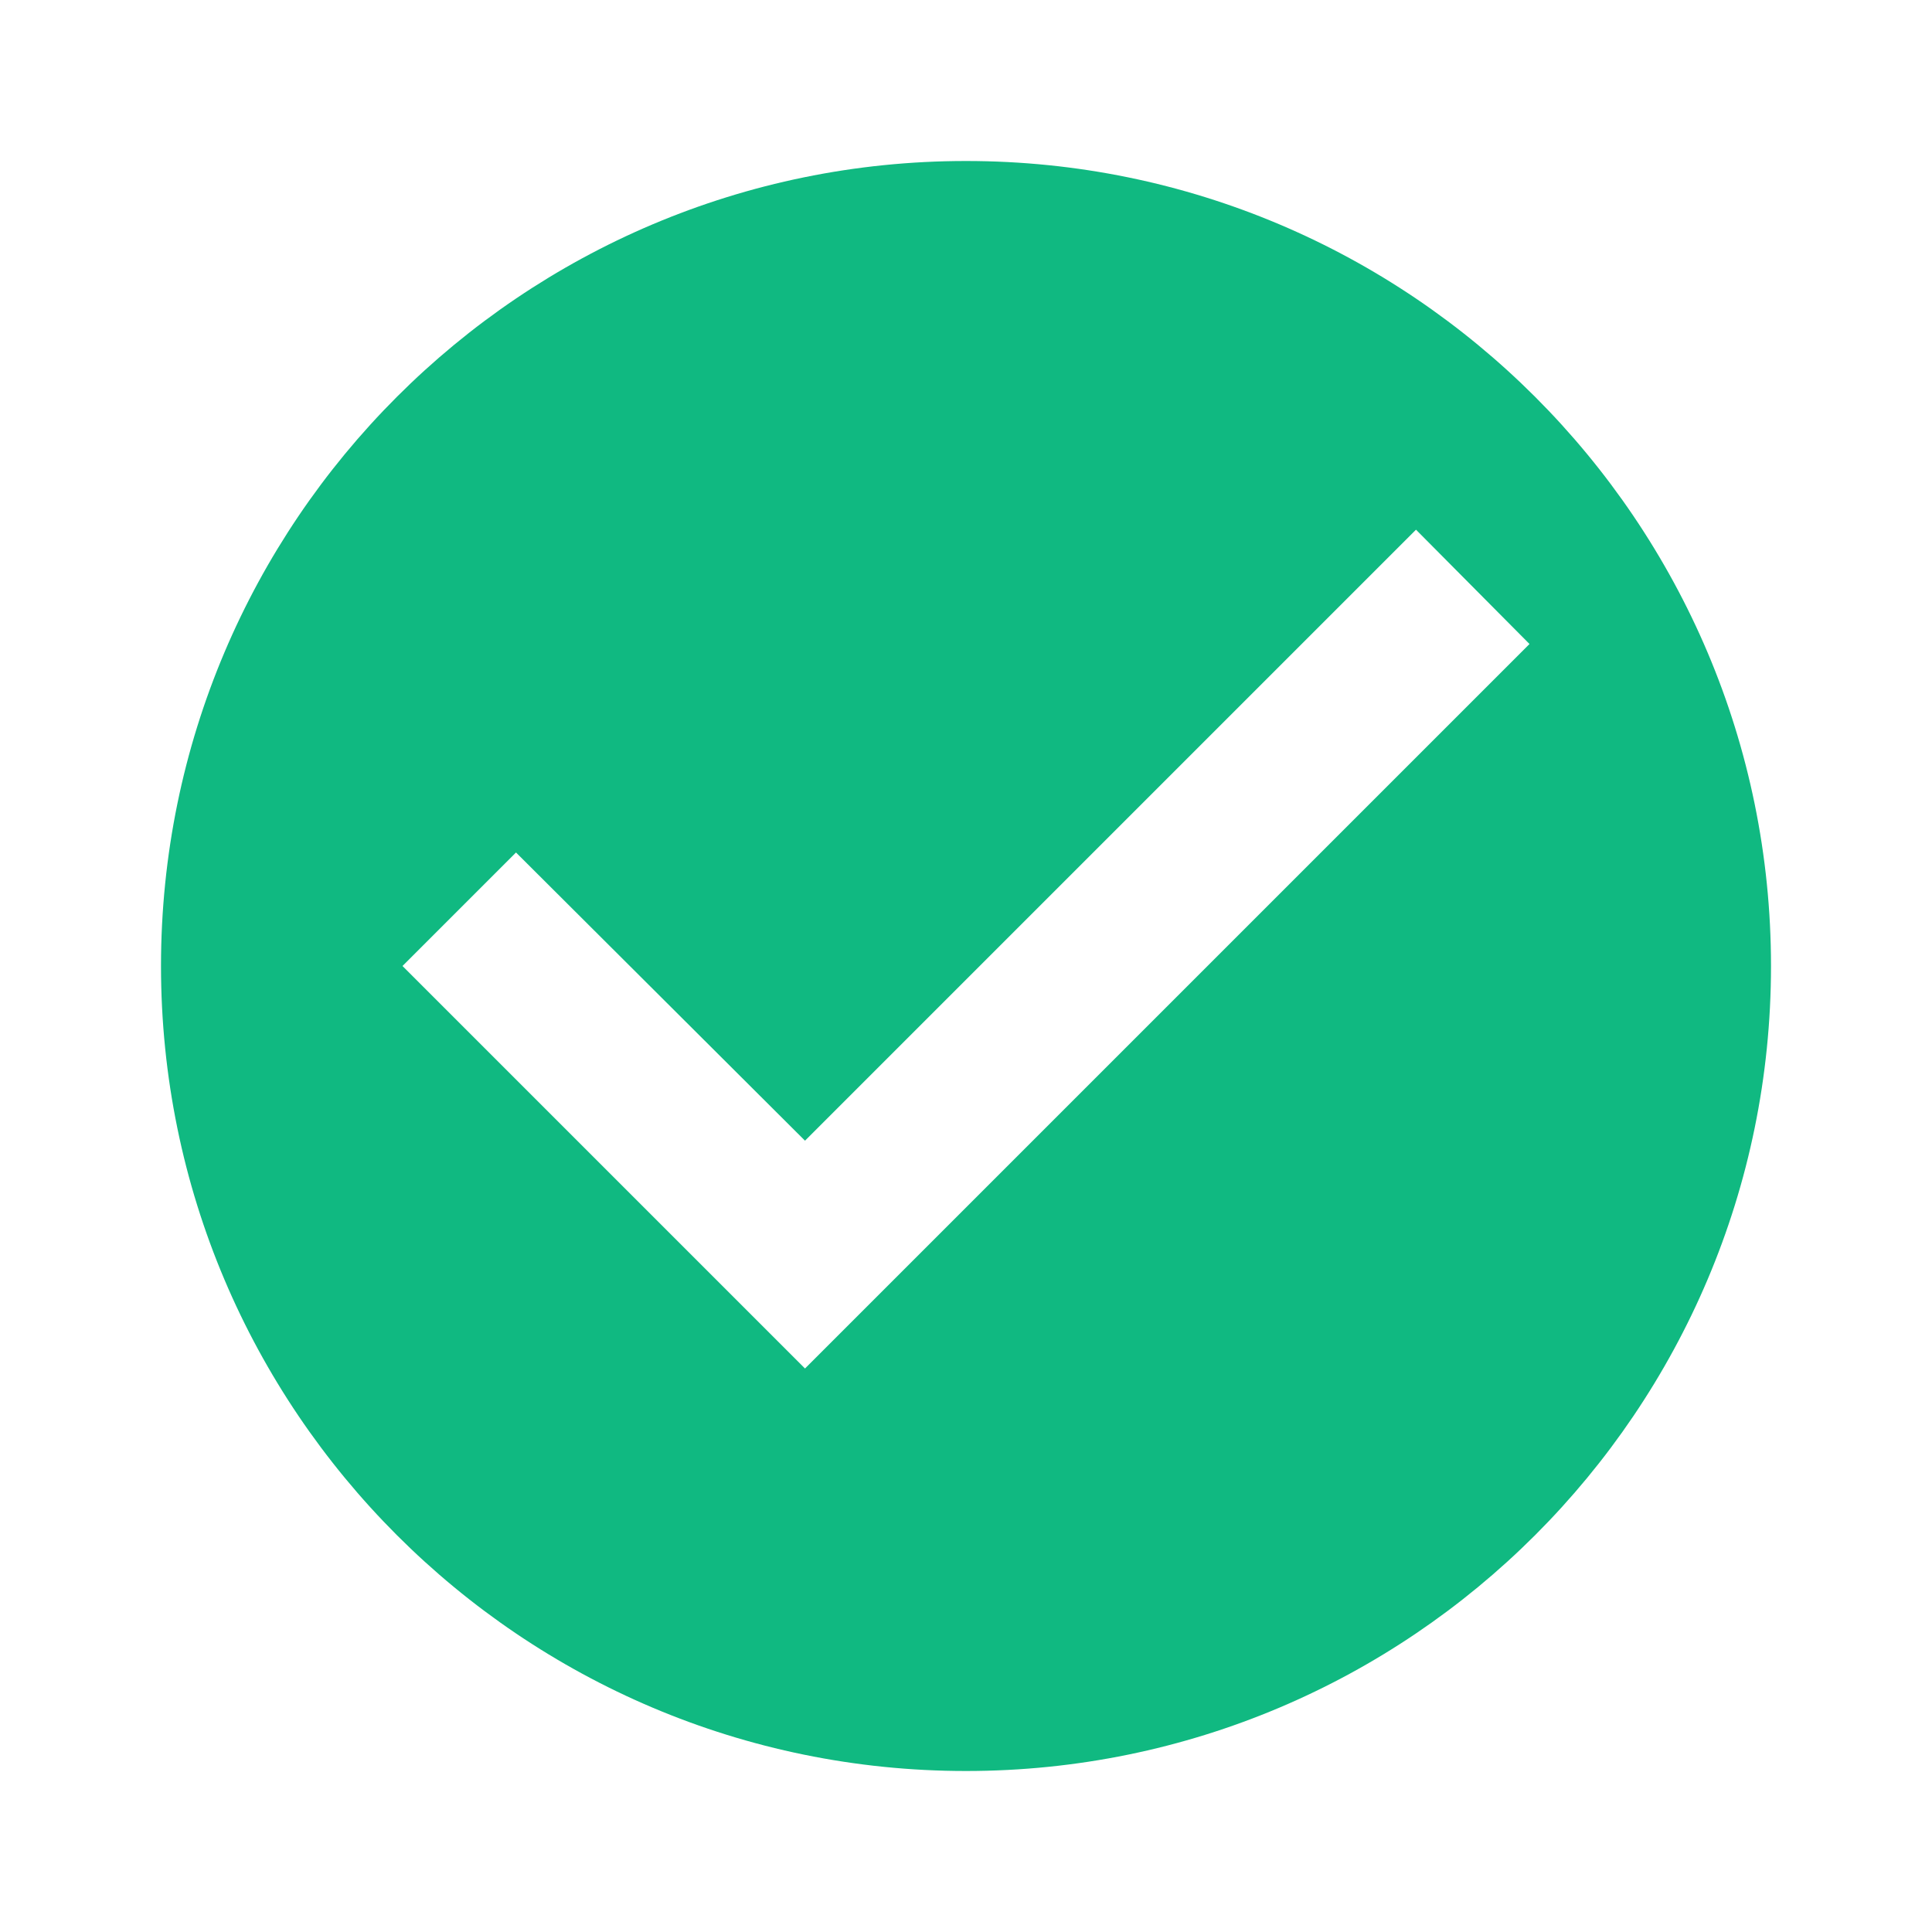
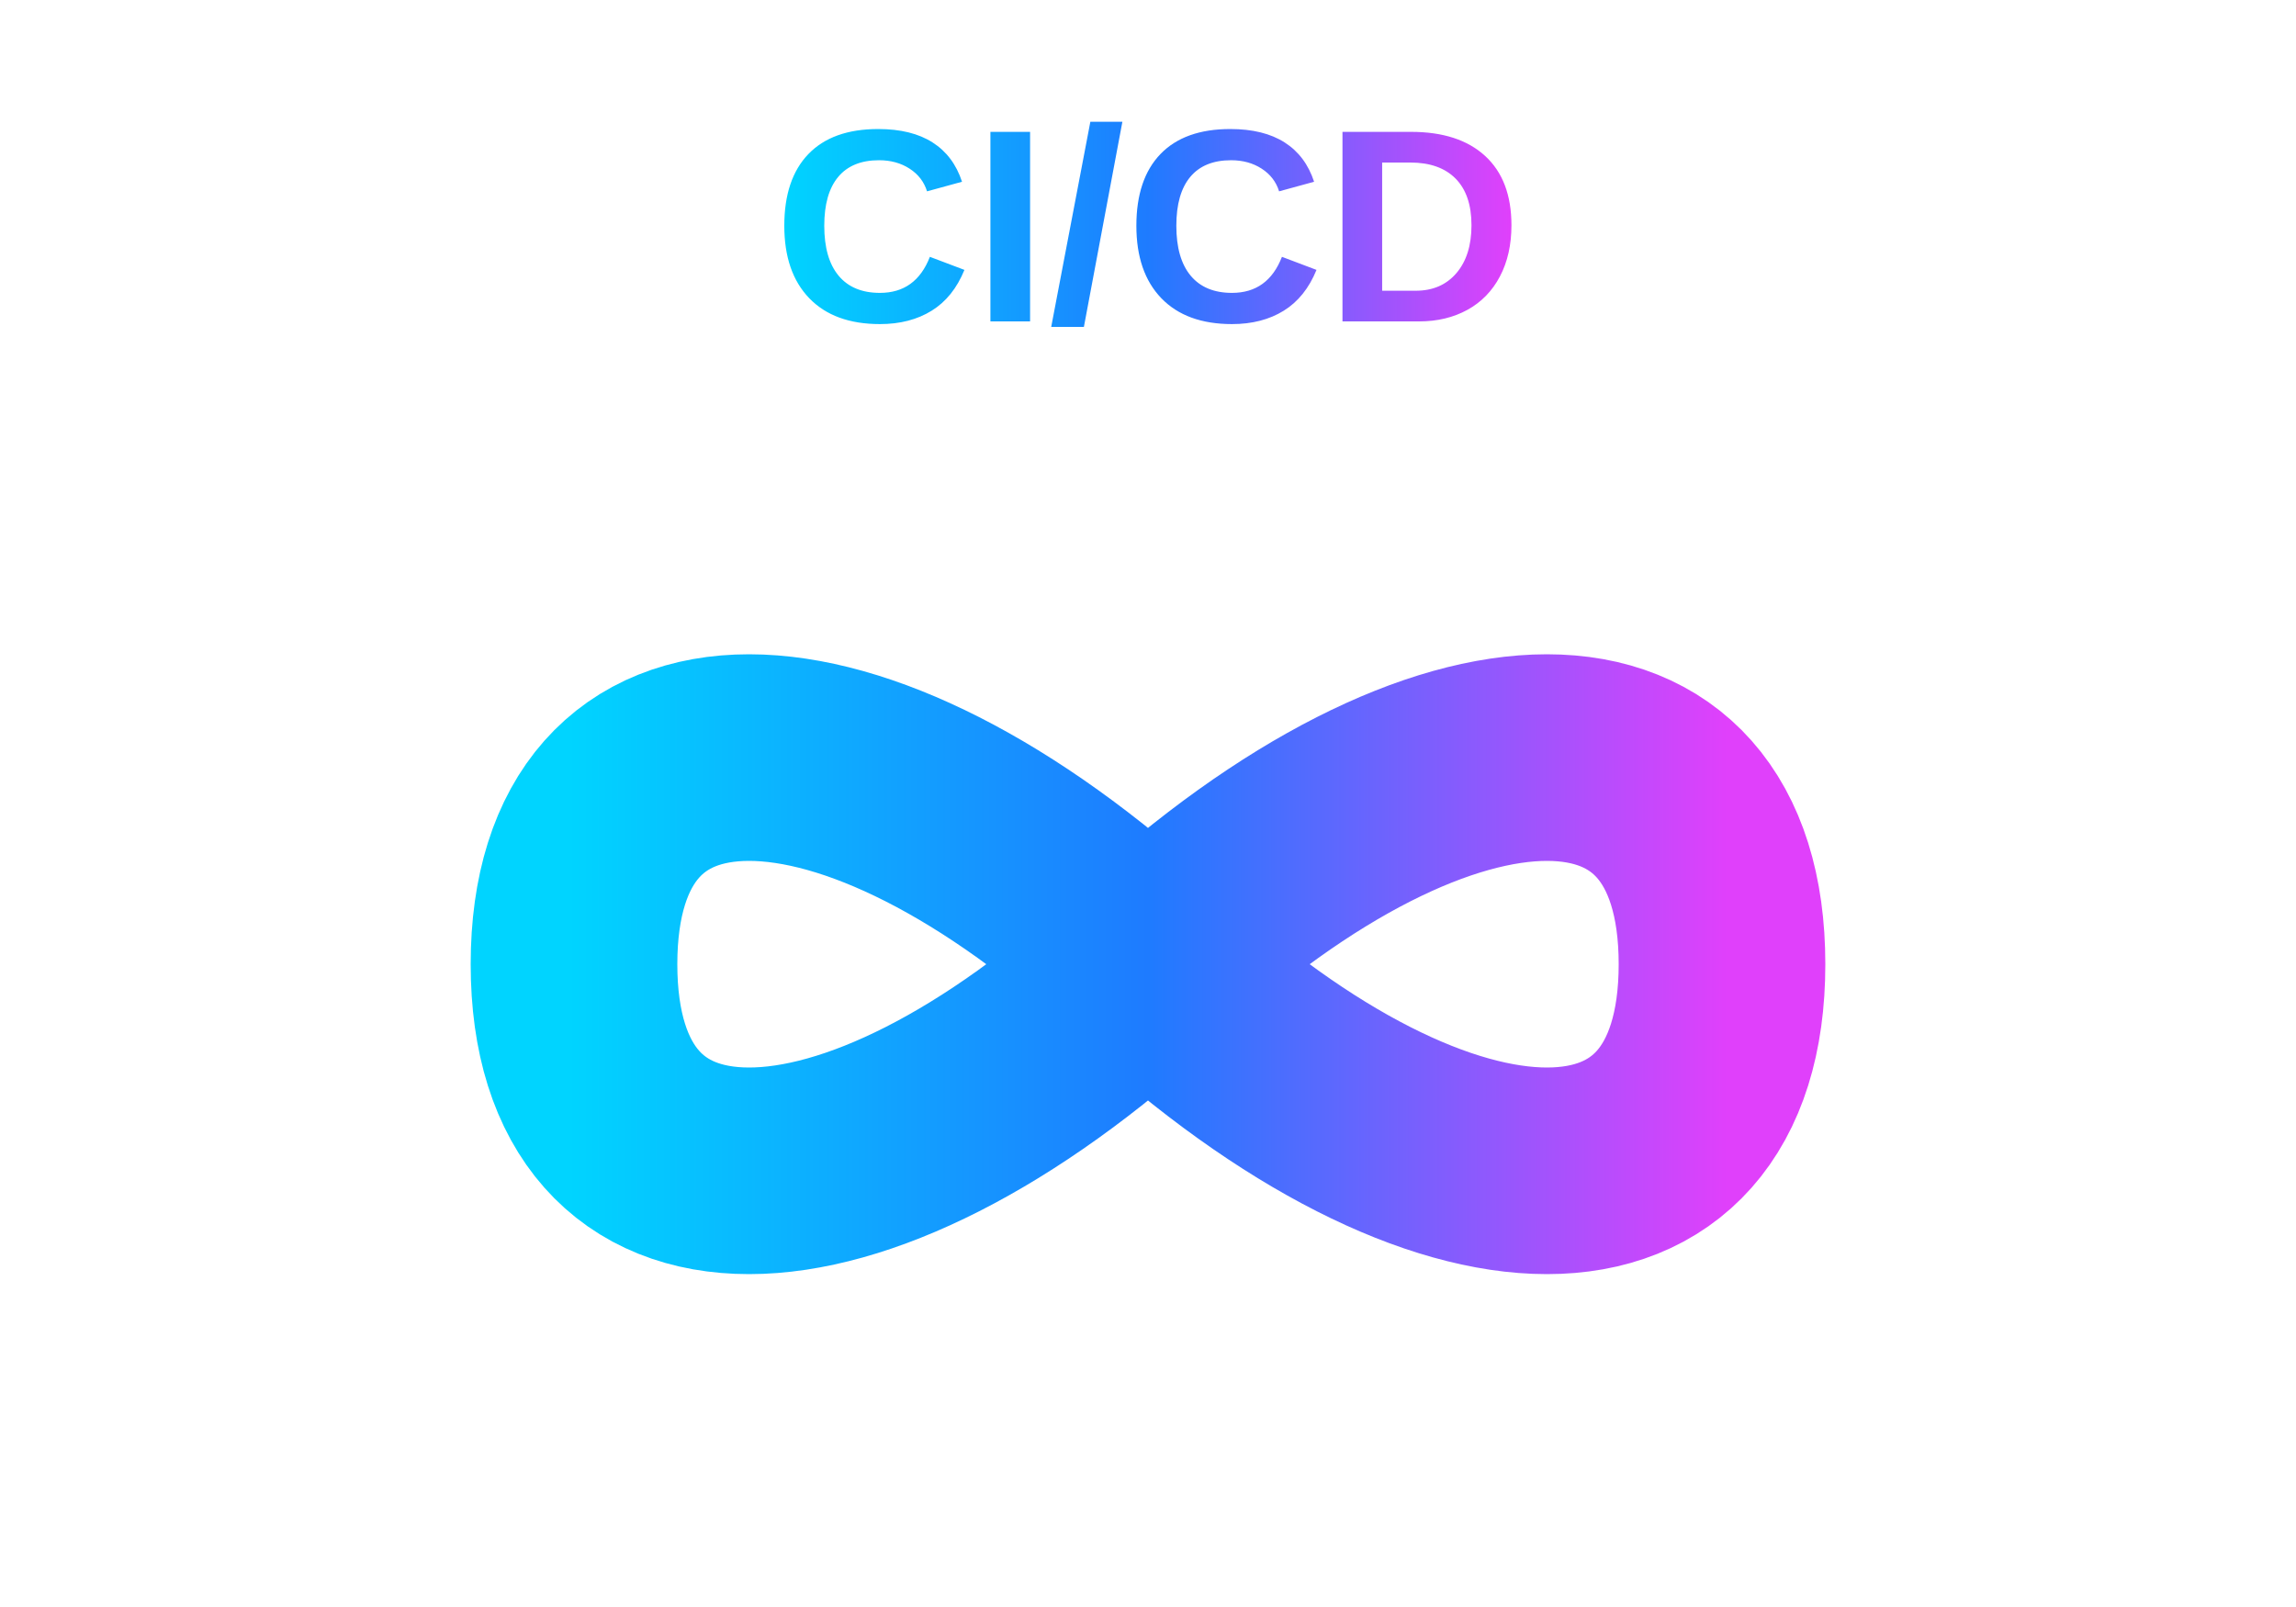
- <svg xmlns="http://www.w3.org/2000/svg" role="img" viewBox="0 0 24 24">
-   <path fill="#10B981" d="M12 2C6.48 2 2 6.48 2 12s4.48 10 10 10 10-4.48 10-10S17.52 2 12 2zm-2 15l-5-5 1.41-1.41L10 14.17l7.59-7.59L19 8l-9 9z" />
+ <svg xmlns="http://www.w3.org/2000/svg" viewBox="0 0 1000 700">
+   <defs>
+     <linearGradient id="ciCdGradient" x1="0%" y1="0%" x2="100%" y2="0%">
+       <stop offset="0%" stop-color="#00D4FF" />
+       <stop offset="50%" stop-color="#1E7BFF" />
+       <stop offset="100%" stop-color="#E040FB" />
+     </linearGradient>
+   </defs>
+   <text x="500" y="140" text-anchor="middle" font-family="Arial, Helvetica, sans-serif" font-size="120" font-weight="700" fill="url(#ciCdGradient)">
+     CI/CD
+   </text>
+   <path d="M250 420        C250 300 370 300 500 420        C630 540 750 540 750 420        C750 300 630 300 500 420        C370 540 250 540 250 420" fill="none" stroke="url(#ciCdGradient)" stroke-width="90" stroke-linecap="round" stroke-linejoin="round" />
</svg>
